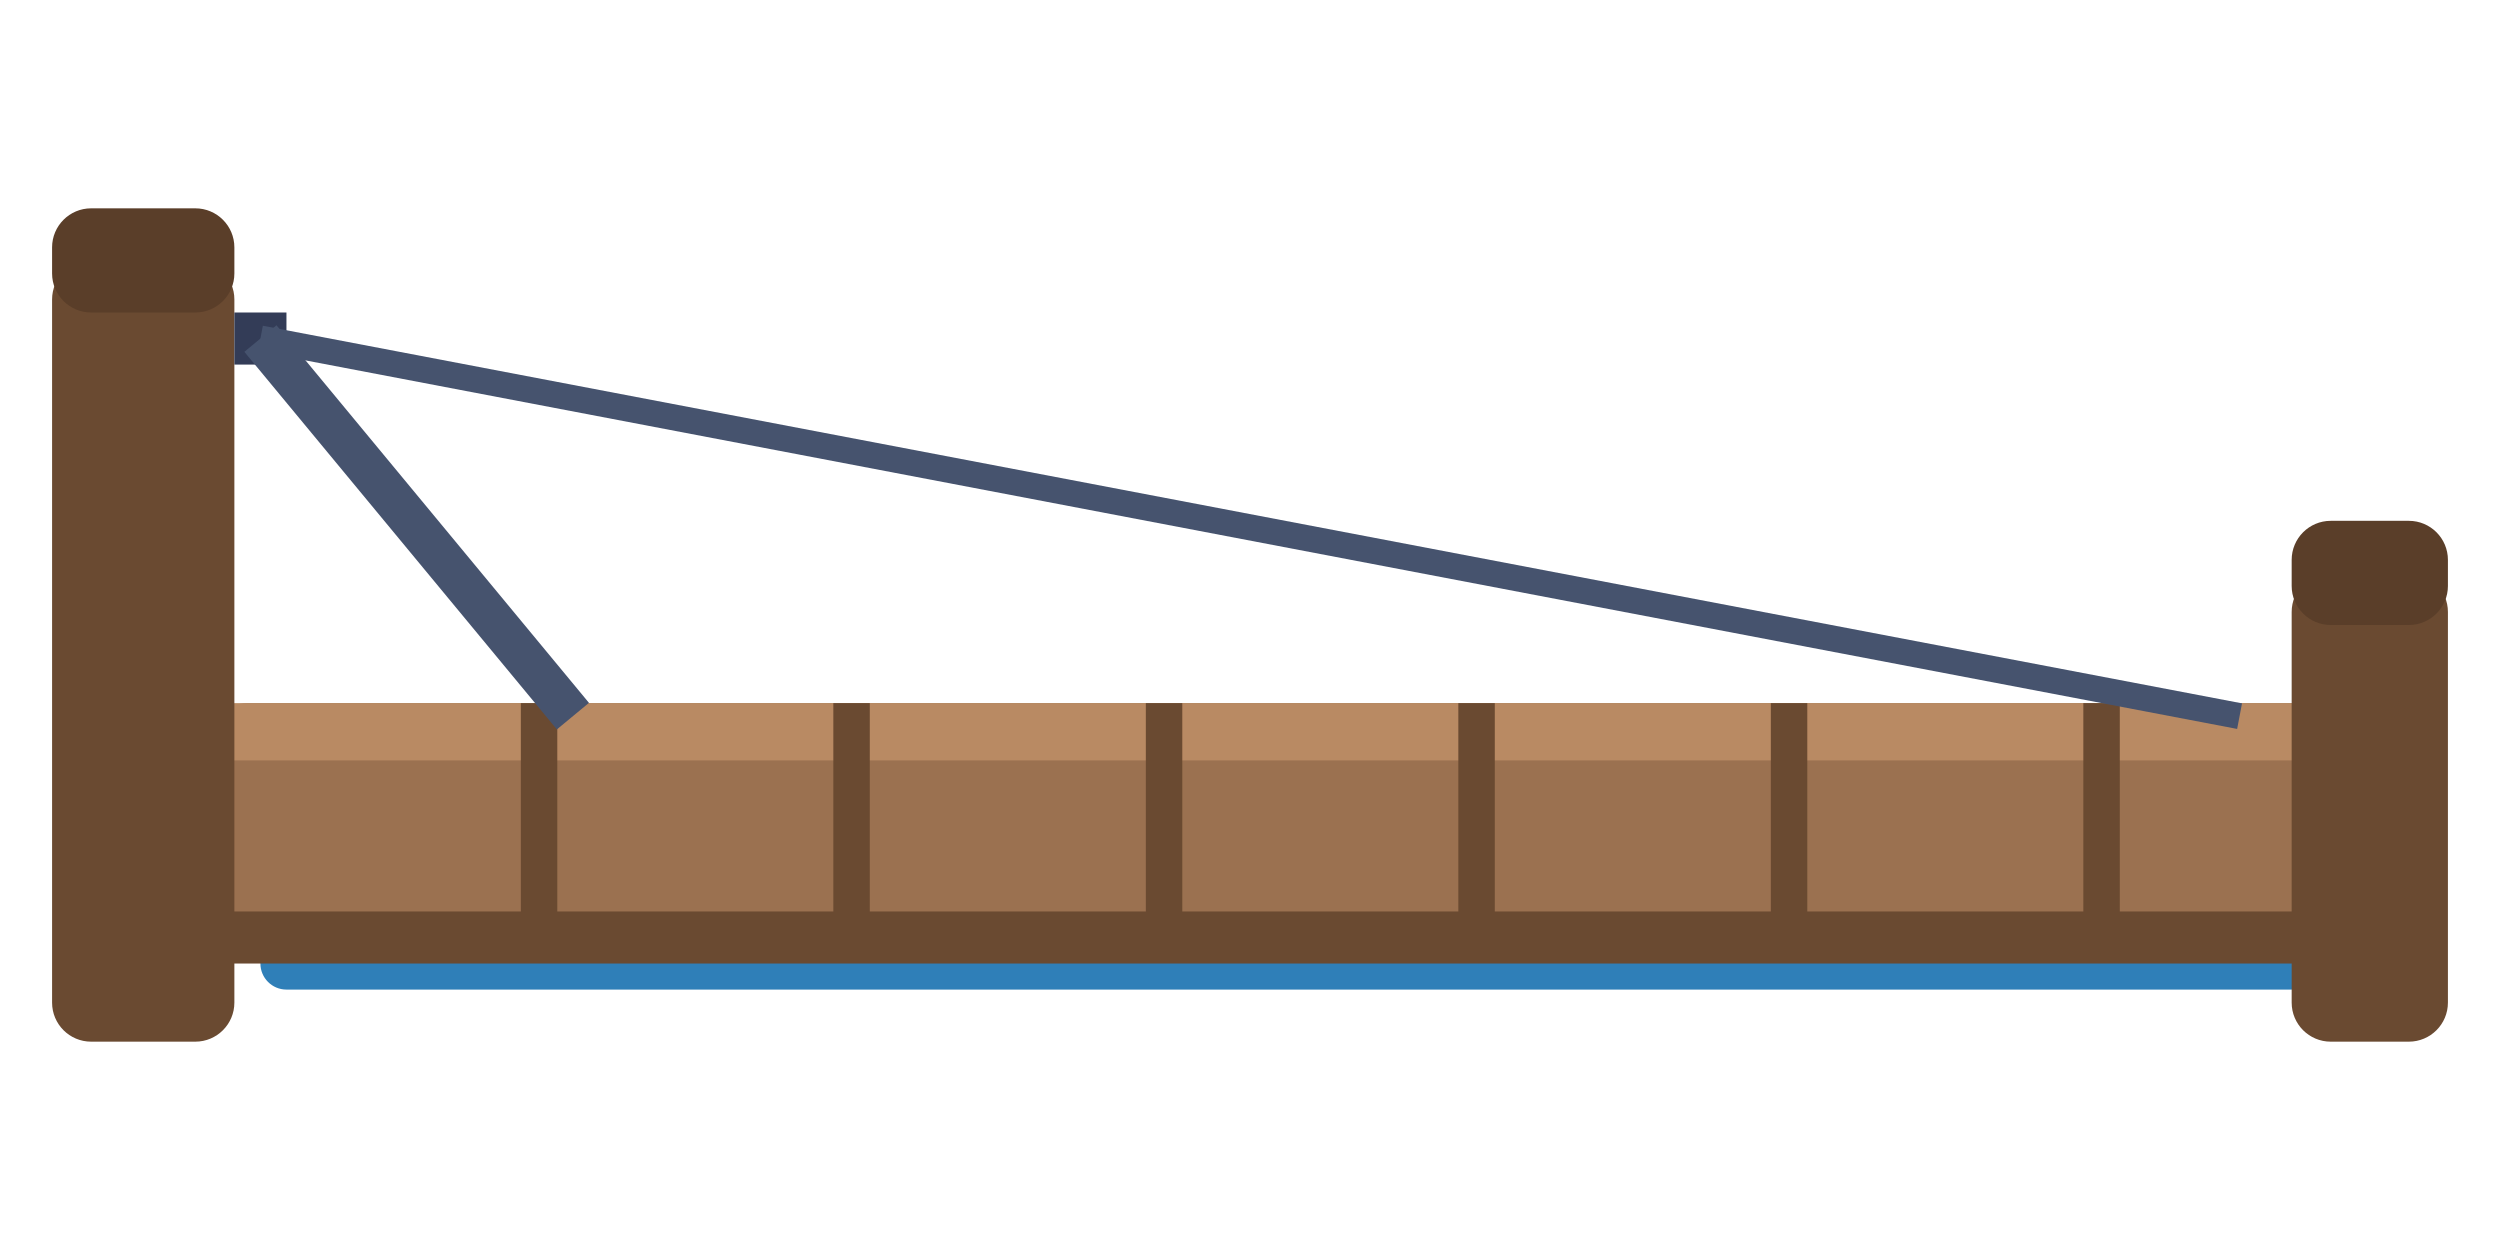
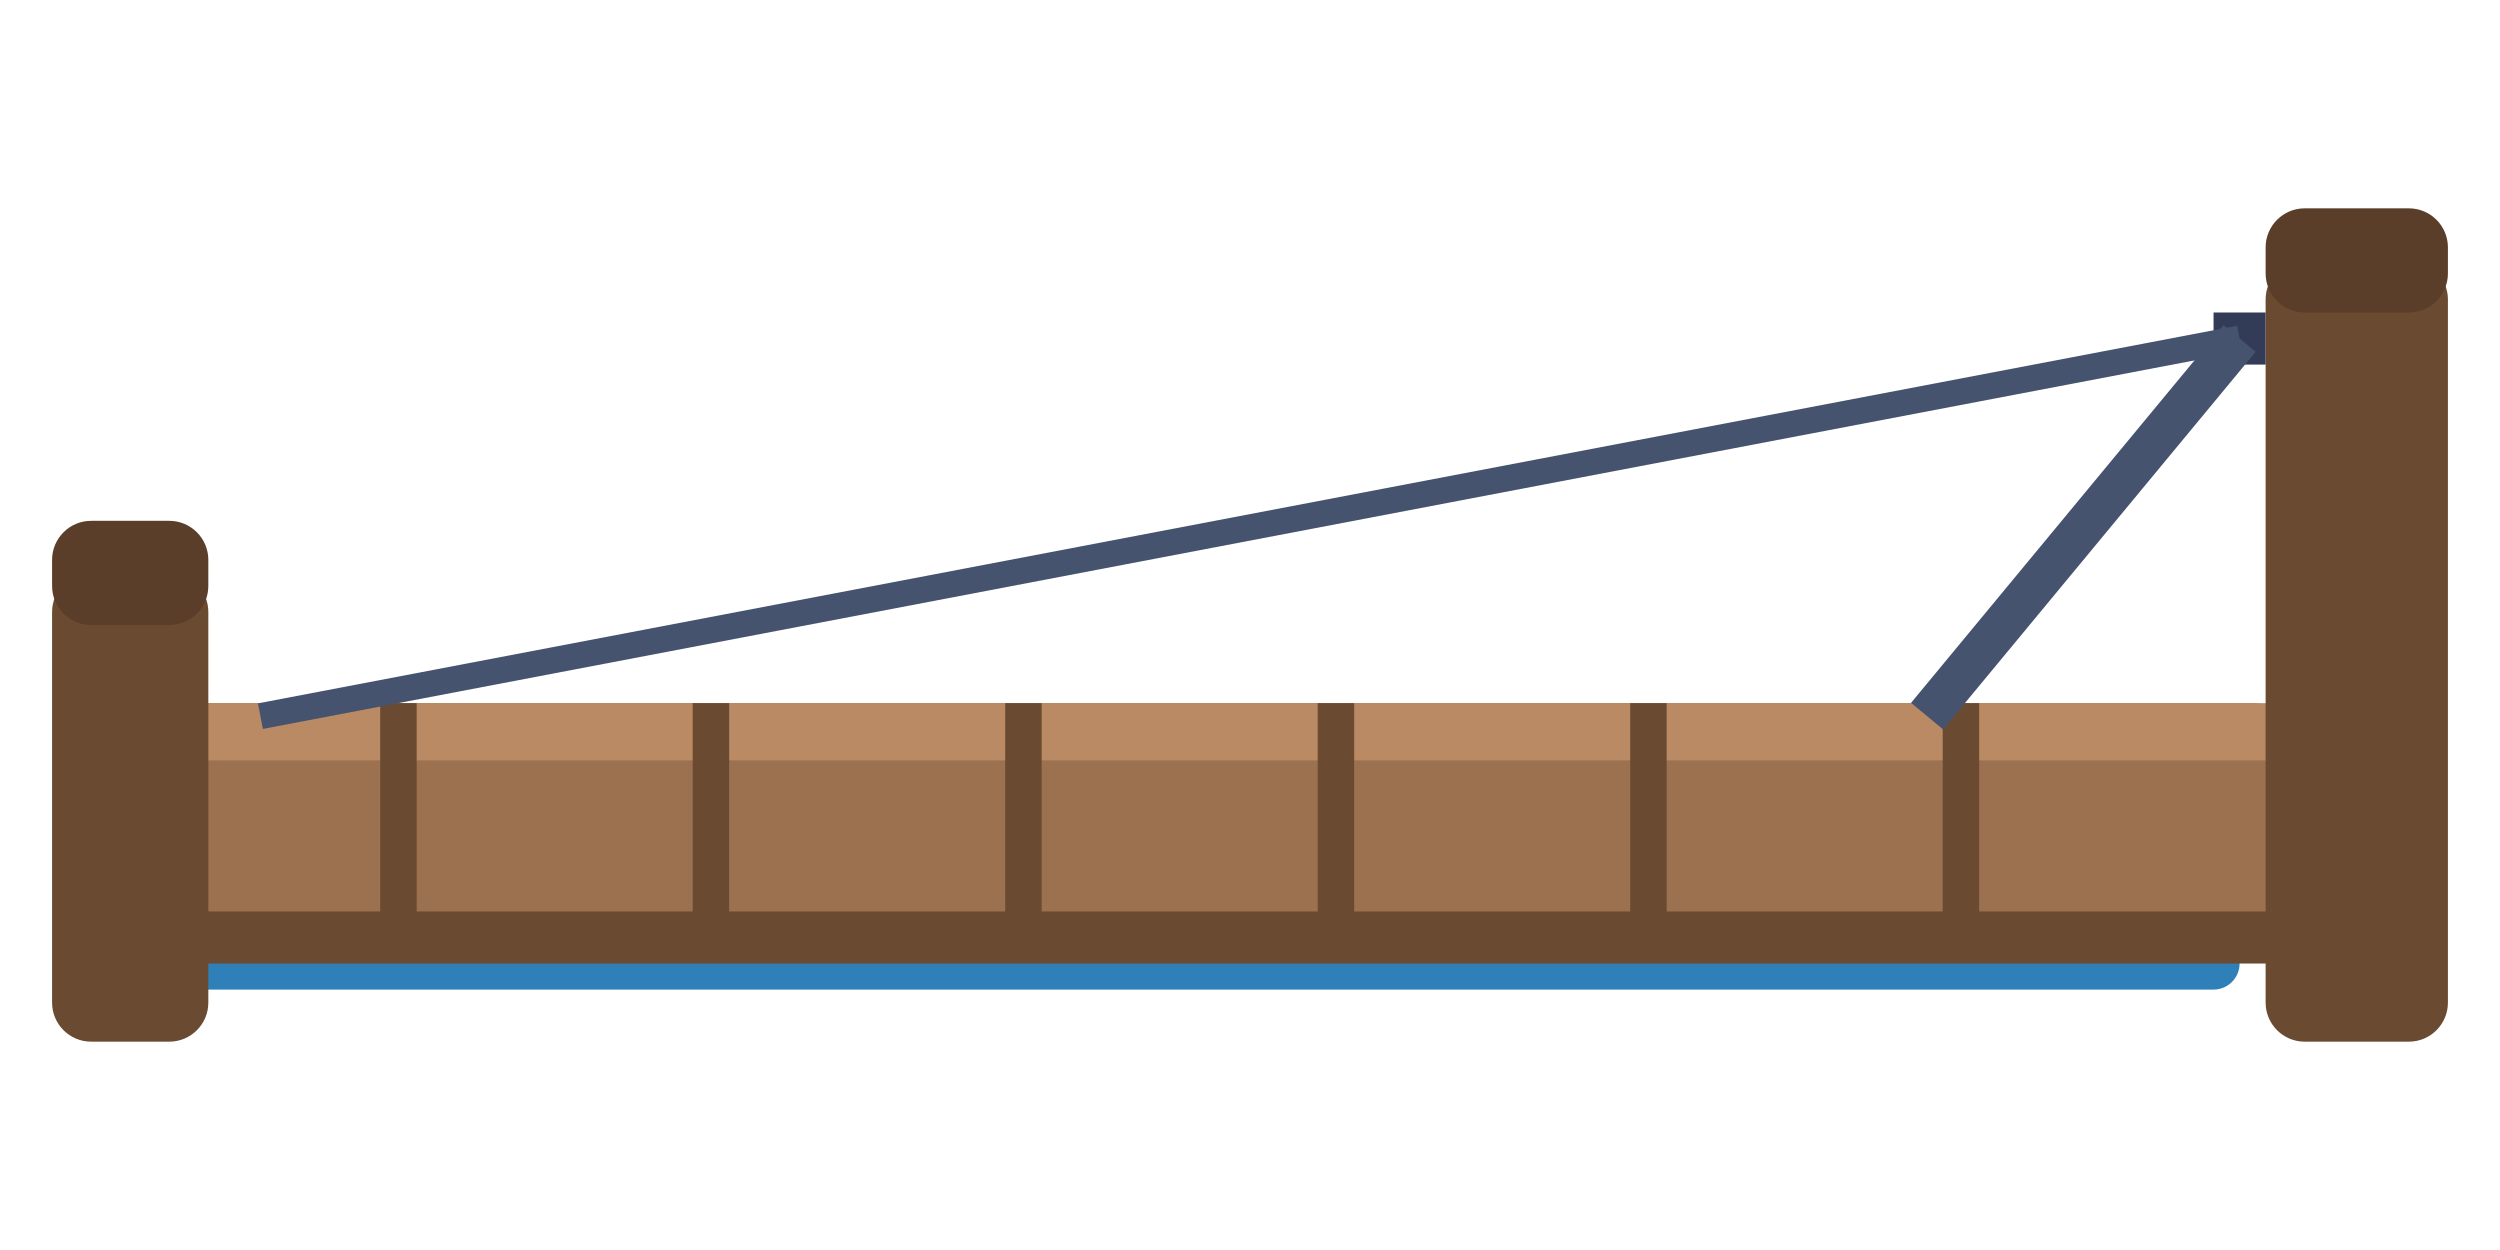
<svg xmlns="http://www.w3.org/2000/svg" width="96" height="48" viewBox="0 0 96 48">
-   <rect x="10" y="33" width="80" height="5" rx="1" fill="#2f7fb8" />
-   <rect x="8" y="27" width="84" height="9" rx="1.5" fill="#9b7150" />
-   <rect x="8" y="27" width="84" height="2.2" rx="1" fill="#b98a63" />
-   <rect x="20" y="27" width="1.4" height="9" fill="#6a4a31" />
-   <rect x="32" y="27" width="1.4" height="9" fill="#6a4a31" />
-   <rect x="44" y="27" width="1.4" height="9" fill="#6a4a31" />
-   <rect x="56" y="27" width="1.4" height="9" fill="#6a4a31" />
-   <rect x="68" y="27" width="1.4" height="9" fill="#6a4a31" />
-   <rect x="80" y="27" width="1.4" height="9" fill="#6a4a31" />
-   <rect x="8" y="35" width="84" height="2" rx="1" fill="#6a4a31" />
-   <rect x="2" y="10" width="7" height="30" rx="1.5" fill="#6a4a31" />
-   <rect x="2" y="8" width="7" height="4" rx="1.5" fill="#5a3e29" />
-   <rect x="9" y="12" width="2" height="2" fill="#333c57" />
-   <line x1="10" y1="13" x2="22" y2="27.5" stroke="#46536e" stroke-width="1.6" />
-   <line x1="10" y1="13" x2="86" y2="27.5" stroke="#46536e" stroke-width="1" />
-   <rect x="88" y="22" width="6" height="18" rx="1.5" fill="#6a4a31" />
-   <rect x="88" y="20" width="6" height="4" rx="1.5" fill="#5a3e29" />
+   <rect x="6" y="33" width="80" height="5" rx="1" fill="#2f7fb8" />
+   <rect x="4" y="27" width="84" height="9" rx="1.5" fill="#9b7150" />
+   <rect x="4" y="27" width="84" height="2.2" rx="1" fill="#b98a63" />
+   <rect x="74.6" y="27" width="1.4" height="9" fill="#6a4a31" />
+   <rect x="62.6" y="27" width="1.4" height="9" fill="#6a4a31" />
+   <rect x="50.6" y="27" width="1.4" height="9" fill="#6a4a31" />
+   <rect x="38.6" y="27" width="1.4" height="9" fill="#6a4a31" />
+   <rect x="26.6" y="27" width="1.4" height="9" fill="#6a4a31" />
+   <rect x="14.6" y="27" width="1.4" height="9" fill="#6a4a31" />
+   <rect x="4" y="35" width="84" height="2" rx="1" fill="#6a4a31" />
+   <rect x="87" y="10" width="7" height="30" rx="1.5" fill="#6a4a31" />
+   <rect x="87" y="8" width="7" height="4" rx="1.5" fill="#5a3e29" />
+   <rect x="85" y="12" width="2" height="2" fill="#333c57" />
+   <line x1="86" y1="13" x2="74" y2="27.5" stroke="#46536e" stroke-width="1.6" />
+   <line x1="86" y1="13" x2="10" y2="27.5" stroke="#46536e" stroke-width="1" />
+   <rect x="2" y="22" width="6" height="18" rx="1.5" fill="#6a4a31" />
+   <rect x="2" y="20" width="6" height="4" rx="1.5" fill="#5a3e29" />
</svg>
